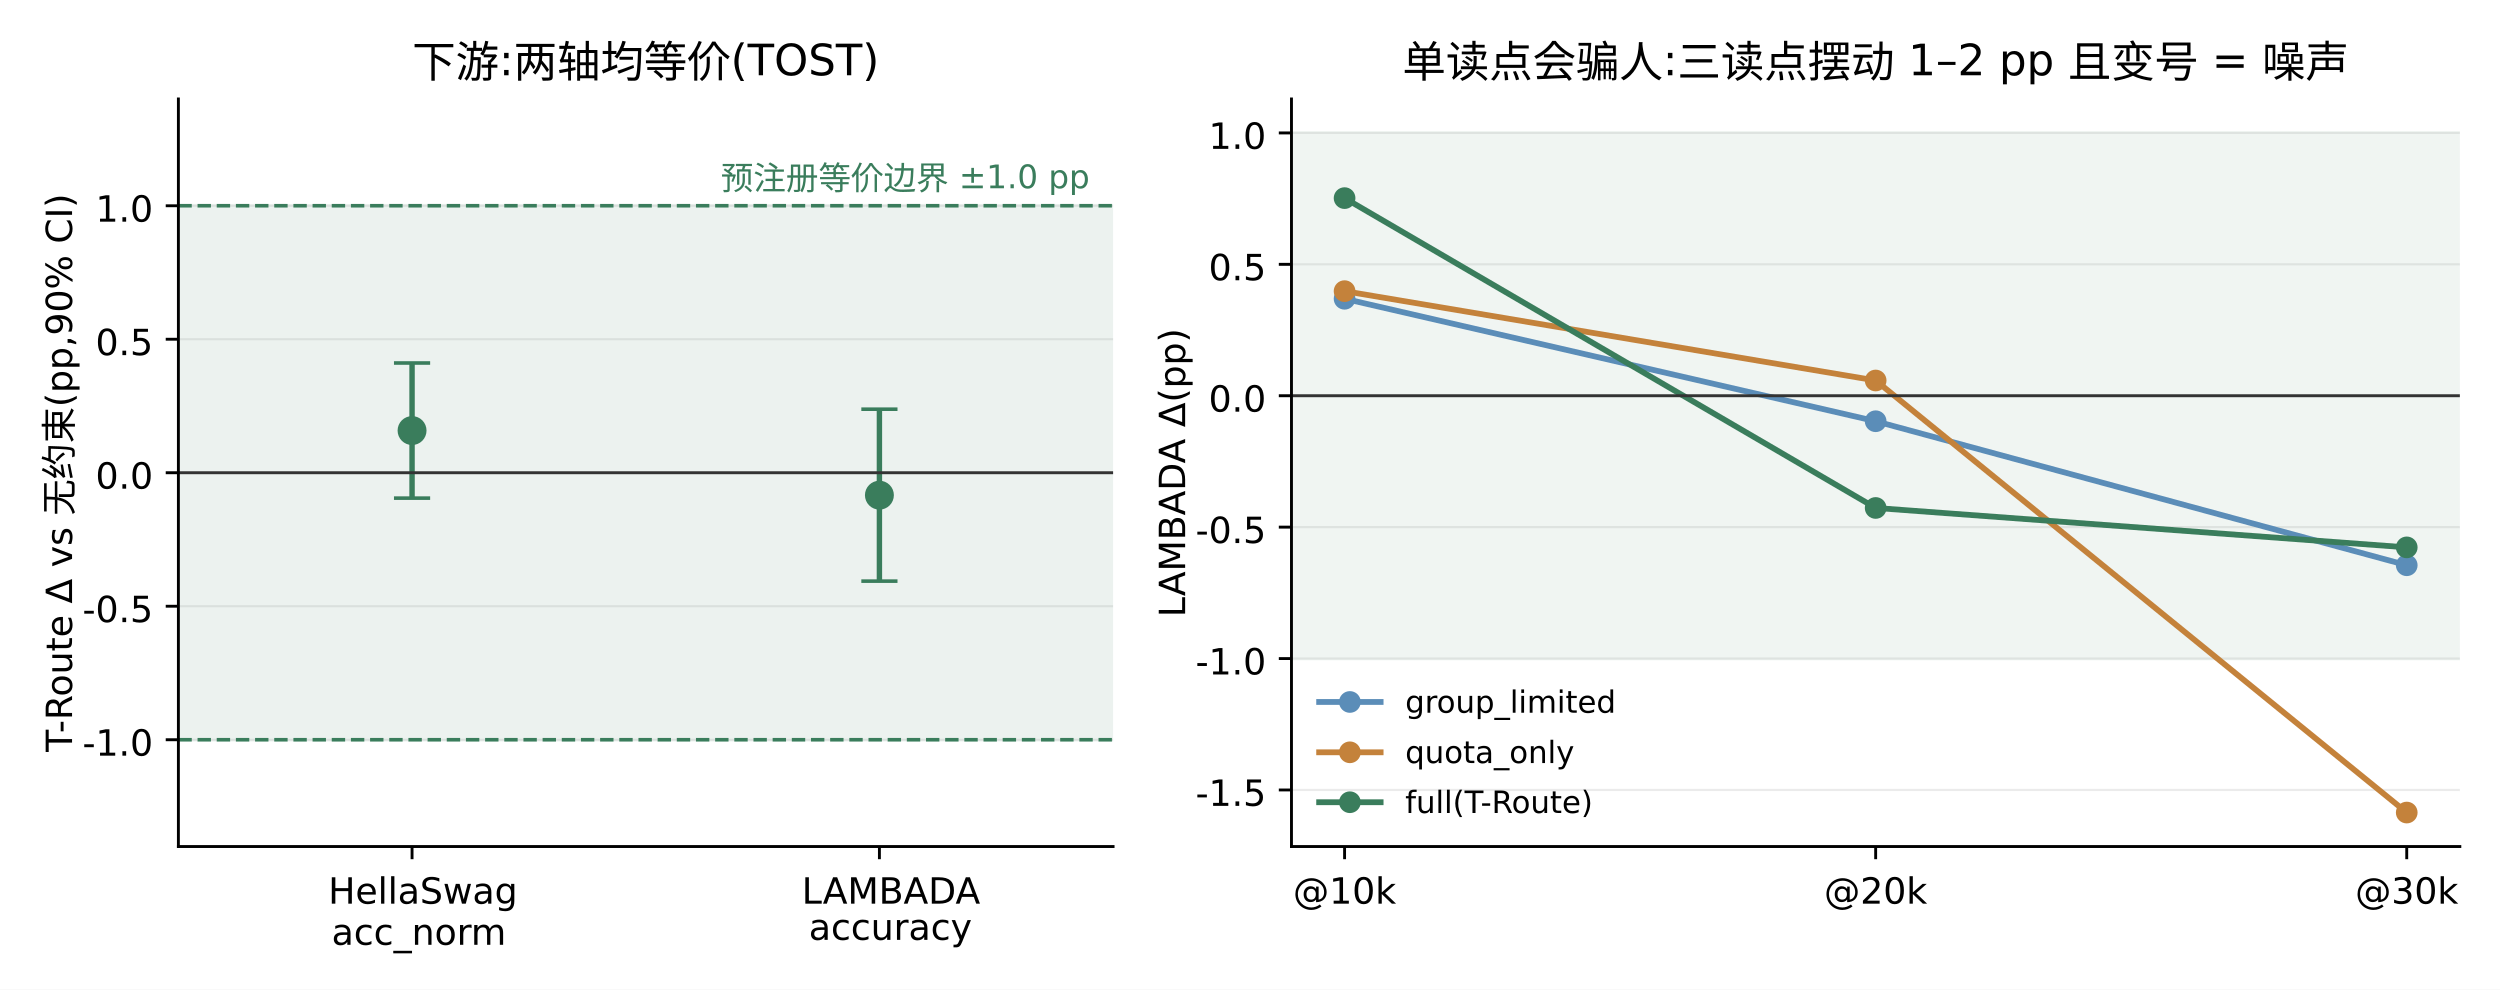
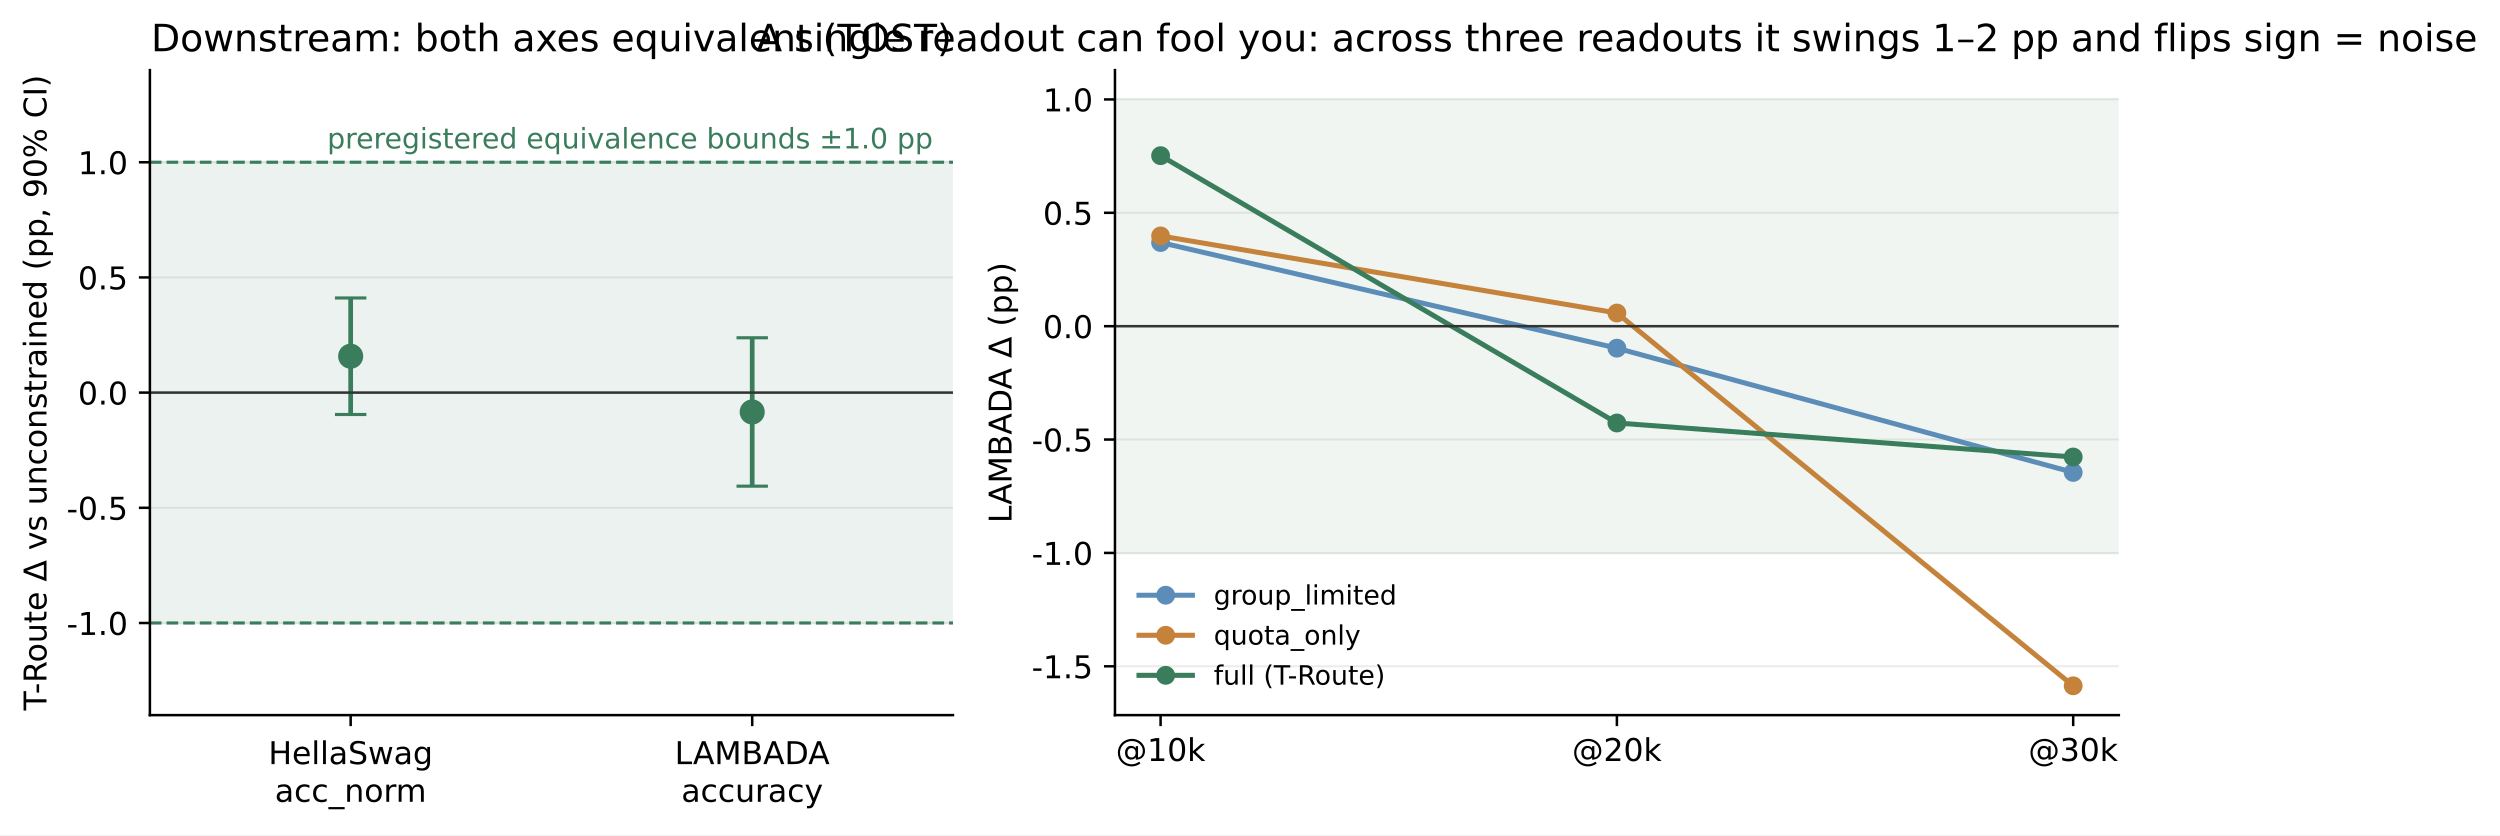
- <svg xmlns="http://www.w3.org/2000/svg" xmlns:xlink="http://www.w3.org/1999/xlink" width="691.2pt" height="273.6pt" viewBox="0 0 691.2 273.6" version="1.1">
+ <svg xmlns="http://www.w3.org/2000/svg" xmlns:xlink="http://www.w3.org/1999/xlink" width="795.782pt" height="265.837pt" viewBox="0 0 795.782 265.837" version="1.1">
  <defs>
    <style type="text/css">*{stroke-linejoin: round; stroke-linecap: butt}</style>
  </defs>
  <g id="figure_1">
    <g id="patch_1">
-       <path d="M 0 273.6  L 691.2 273.6  L 691.2 0  L 0 0  z " style="fill: #ffffff" />
+       <path d="M 0 265.837  L 795.782 265.837  L 795.782 0  L 0 0  z " style="fill: #ffffff" />
    </g>
    <g id="axes_1">
      <g id="patch_2">
-         <path d="M 49.32 234.049  L 307.746 234.049  L 307.746 27.36  L 49.32 27.36  z " style="fill: #ffffff" />
+         <path d="M 47.712 227.632  L 303.344 227.632  L 303.344 22.318  L 47.712 22.318  z " style="fill: #ffffff" />
      </g>
      <g id="matplotlib.axis_1">
        <g id="xtick_1">
          <g id="line2d_1">
            <defs>
-               <path id="m64c20668c7" d="M 0 0  L 0 3.5  " style="stroke: #000000; stroke-width: 0.8" />
+               <path id="m502722335a" d="M 0 0  L 0 3.5  " style="stroke: #000000; stroke-width: 0.8" />
            </defs>
            <g>
-               <use xlink:href="#m64c20668c7" x="113.926" y="234.049" style="stroke: #000000; stroke-width: 0.8" />
+               <use xlink:href="#m502722335a" x="111.62" y="227.632" style="stroke: #000000; stroke-width: 0.8" />
            </g>
          </g>
          <g id="text_1">
-             <text style="font-size: 10px; font-family: 'Noto Sans SC', 'Microsoft YaHei', 'PingFang SC', 'SimHei', 'DejaVu Sans', sans-serif" transform="translate(90.75061 249.8487)">HellaSwag</text>
-             <text style="font-size: 10px; font-family: 'Noto Sans SC', 'Microsoft YaHei', 'PingFang SC', 'SimHei', 'DejaVu Sans', sans-serif" transform="translate(91.69592 261.2191)">acc_norm</text>
+             <text style="font-size: 10px; font-family: 'DejaVu Sans', 'Helvetica', 'Arial', sans-serif" transform="translate(85.43934 243.2313)">HellaSwag</text>
+             <text style="font-size: 10px; font-family: 'DejaVu Sans', 'Helvetica', 'Arial', sans-serif" transform="translate(87.4909 255.2332)">acc_norm</text>
          </g>
        </g>
        <g id="xtick_2">
          <g id="line2d_2">
            <g>
-               <use xlink:href="#m64c20668c7" x="243.139" y="234.049" style="stroke: #000000; stroke-width: 0.8" />
+               <use xlink:href="#m502722335a" x="239.436" y="227.632" style="stroke: #000000; stroke-width: 0.8" />
            </g>
          </g>
          <g id="text_2">
-             <text style="font-size: 10px; font-family: 'Noto Sans SC', 'Microsoft YaHei', 'PingFang SC', 'SimHei', 'DejaVu Sans', sans-serif" transform="translate(221.6735 249.8487)">LAMBADA</text>
-             <text style="font-size: 10px; font-family: 'Noto Sans SC', 'Microsoft YaHei', 'PingFang SC', 'SimHei', 'DejaVu Sans', sans-serif" transform="translate(223.6243 259.8487)">accuracy</text>
+             <text style="font-size: 10px; font-family: 'DejaVu Sans', 'Helvetica', 'Arial', sans-serif" transform="translate(214.7672 243.2305)">LAMBADA</text>
+             <text style="font-size: 10px; font-family: 'DejaVu Sans', 'Helvetica', 'Arial', sans-serif" transform="translate(216.8766 255.2325)">accuracy</text>
          </g>
        </g>
      </g>
      <g id="matplotlib.axis_2">
        <g id="ytick_1">
          <g id="line2d_3">
-             <path d="M 49.32 204.522  L 307.746 204.522  " clip-path="url(#pdd09a33d36)" style="fill: none; stroke: #b0b0b0; stroke-opacity: 0.25; stroke-width: 0.6; stroke-linecap: square" />
+             <path d="M 47.712 198.301  L 303.344 198.301  " clip-path="url(#pd8cf2fc4b7)" style="fill: none; stroke: #b0b0b0; stroke-opacity: 0.25; stroke-width: 0.6; stroke-linecap: square" />
          </g>
          <g id="line2d_4">
            <defs>
-               <path id="m613f665273" d="M 0 0  L -3.5 0  " style="stroke: #000000; stroke-width: 0.8" />
+               <path id="m784709cf9a" d="M 0 0  L -3.5 0  " style="stroke: #000000; stroke-width: 0.8" />
            </defs>
            <g>
-               <use xlink:href="#m613f665273" x="49.32" y="204.522" style="stroke: #000000; stroke-width: 0.8" />
+               <use xlink:href="#m784709cf9a" x="47.712" y="198.301" style="stroke: #000000; stroke-width: 0.8" />
            </g>
          </g>
          <g id="text_3">
-             <text style="font-size: 10px; font-family: 'Noto Sans SC', 'Microsoft YaHei', 'PingFang SC', 'SimHei', 'DejaVu Sans', sans-serif; text-anchor: end" x="42.32" y="208.922" transform="rotate(-0 42.32 208.9218)">-1.0</text>
+             <text style="font-size: 10px; font-family: 'DejaVu Sans', 'Helvetica', 'Arial', sans-serif; text-anchor: end" x="40.712" y="202.1" transform="rotate(-0 40.71172 202.1002)">-1.0</text>
          </g>
        </g>
        <g id="ytick_2">
          <g id="line2d_5">
-             <path d="M 49.32 167.613  L 307.746 167.613  " clip-path="url(#pdd09a33d36)" style="fill: none; stroke: #b0b0b0; stroke-opacity: 0.25; stroke-width: 0.6; stroke-linecap: square" />
+             <path d="M 47.712 161.638  L 303.344 161.638  " clip-path="url(#pd8cf2fc4b7)" style="fill: none; stroke: #b0b0b0; stroke-opacity: 0.25; stroke-width: 0.6; stroke-linecap: square" />
          </g>
          <g id="line2d_6">
            <g>
-               <use xlink:href="#m613f665273" x="49.32" y="167.613" style="stroke: #000000; stroke-width: 0.8" />
+               <use xlink:href="#m784709cf9a" x="47.712" y="161.638" style="stroke: #000000; stroke-width: 0.8" />
            </g>
          </g>
          <g id="text_4">
-             <text style="font-size: 10px; font-family: 'Noto Sans SC', 'Microsoft YaHei', 'PingFang SC', 'SimHei', 'DejaVu Sans', sans-serif; text-anchor: end" x="42.32" y="172.013" transform="rotate(-0 42.32 172.0131)">-0.5</text>
+             <text style="font-size: 10px; font-family: 'DejaVu Sans', 'Helvetica', 'Arial', sans-serif; text-anchor: end" x="40.712" y="165.437" transform="rotate(-0 40.71172 165.437)">-0.5</text>
          </g>
        </g>
        <g id="ytick_3">
          <g id="line2d_7">
-             <path d="M 49.32 130.704  L 307.746 130.704  " clip-path="url(#pdd09a33d36)" style="fill: none; stroke: #b0b0b0; stroke-opacity: 0.25; stroke-width: 0.6; stroke-linecap: square" />
+             <path d="M 47.712 124.975  L 303.344 124.975  " clip-path="url(#pd8cf2fc4b7)" style="fill: none; stroke: #b0b0b0; stroke-opacity: 0.25; stroke-width: 0.6; stroke-linecap: square" />
          </g>
          <g id="line2d_8">
            <g>
-               <use xlink:href="#m613f665273" x="49.32" y="130.704" style="stroke: #000000; stroke-width: 0.8" />
+               <use xlink:href="#m784709cf9a" x="47.712" y="124.975" style="stroke: #000000; stroke-width: 0.8" />
            </g>
          </g>
          <g id="text_5">
-             <text style="font-size: 10px; font-family: 'Noto Sans SC', 'Microsoft YaHei', 'PingFang SC', 'SimHei', 'DejaVu Sans', sans-serif; text-anchor: end" x="42.32" y="135.104" transform="rotate(-0 42.32 135.1044)">0.0</text>
+             <text style="font-size: 10px; font-family: 'DejaVu Sans', 'Helvetica', 'Arial', sans-serif; text-anchor: end" x="40.712" y="128.774" transform="rotate(-0 40.71172 128.7738)">0.0</text>
          </g>
        </g>
        <g id="ytick_4">
          <g id="line2d_9">
-             <path d="M 49.32 93.796  L 307.746 93.796  " clip-path="url(#pdd09a33d36)" style="fill: none; stroke: #b0b0b0; stroke-opacity: 0.25; stroke-width: 0.6; stroke-linecap: square" />
+             <path d="M 47.712 88.312  L 303.344 88.312  " clip-path="url(#pd8cf2fc4b7)" style="fill: none; stroke: #b0b0b0; stroke-opacity: 0.25; stroke-width: 0.6; stroke-linecap: square" />
          </g>
          <g id="line2d_10">
            <g>
-               <use xlink:href="#m613f665273" x="49.32" y="93.796" style="stroke: #000000; stroke-width: 0.8" />
+               <use xlink:href="#m784709cf9a" x="47.712" y="88.312" style="stroke: #000000; stroke-width: 0.8" />
            </g>
          </g>
          <g id="text_6">
-             <text style="font-size: 10px; font-family: 'Noto Sans SC', 'Microsoft YaHei', 'PingFang SC', 'SimHei', 'DejaVu Sans', sans-serif; text-anchor: end" x="42.32" y="98.196" transform="rotate(-0 42.32 98.19567)">0.5</text>
+             <text style="font-size: 10px; font-family: 'DejaVu Sans', 'Helvetica', 'Arial', sans-serif; text-anchor: end" x="40.712" y="92.111" transform="rotate(-0 40.71172 92.11066)">0.5</text>
          </g>
        </g>
        <g id="ytick_5">
          <g id="line2d_11">
-             <path d="M 49.32 56.887  L 307.746 56.887  " clip-path="url(#pdd09a33d36)" style="fill: none; stroke: #b0b0b0; stroke-opacity: 0.25; stroke-width: 0.6; stroke-linecap: square" />
+             <path d="M 47.712 51.649  L 303.344 51.649  " clip-path="url(#pd8cf2fc4b7)" style="fill: none; stroke: #b0b0b0; stroke-opacity: 0.25; stroke-width: 0.6; stroke-linecap: square" />
          </g>
          <g id="line2d_12">
            <g>
-               <use xlink:href="#m613f665273" x="49.32" y="56.887" style="stroke: #000000; stroke-width: 0.8" />
+               <use xlink:href="#m784709cf9a" x="47.712" y="51.649" style="stroke: #000000; stroke-width: 0.8" />
            </g>
          </g>
          <g id="text_7">
-             <text style="font-size: 10px; font-family: 'Noto Sans SC', 'Microsoft YaHei', 'PingFang SC', 'SimHei', 'DejaVu Sans', sans-serif; text-anchor: end" x="42.32" y="61.287" transform="rotate(-0 42.32 61.28696)">1.0</text>
+             <text style="font-size: 10px; font-family: 'DejaVu Sans', 'Helvetica', 'Arial', sans-serif; text-anchor: end" x="40.712" y="55.447" transform="rotate(-0 40.71172 55.44749)">1.0</text>
          </g>
        </g>
        <g id="text_8">
-           <text style="font-size: 10px; font-family: 'Noto Sans SC', 'Microsoft YaHei', 'PingFang SC', 'SimHei', 'DejaVu Sans', sans-serif; text-anchor: middle" x="19.922" y="130.704" transform="rotate(-90 19.92156 130.7044)">T-Route Δ vs 无约束(pp,90% CI)</text>
+           <text style="font-size: 10px; font-family: 'DejaVu Sans', 'Helvetica', 'Arial', sans-serif; text-anchor: middle" x="14.798" y="124.975" transform="rotate(-90 14.79844 124.975)">T-Route Δ vs unconstrained (pp, 90% CI)</text>
        </g>
      </g>
      <g id="patch_3">
-         <path d="M 49.32 204.522  L 307.746 204.522  L 307.746 56.887  L 49.32 56.887  z " clip-path="url(#pdd09a33d36)" style="fill: #3a7d5c; opacity: 0.1; stroke: #3a7d5c; stroke-linejoin: miter" />
+         <path d="M 47.712 198.301  L 303.344 198.301  L 303.344 51.649  L 47.712 51.649  z " clip-path="url(#pd8cf2fc4b7)" style="fill: #3a7d5c; opacity: 0.1; stroke: #3a7d5c; stroke-linejoin: miter" />
      </g>
      <g id="line2d_13">
-         <path d="M 49.32 56.887  L 307.746 56.887  " clip-path="url(#pdd09a33d36)" style="fill: none; stroke-dasharray: 3.7,1.6; stroke-dashoffset: 0; stroke: #3a7d5c" />
+         <path d="M 47.712 51.649  L 303.344 51.649  " clip-path="url(#pd8cf2fc4b7)" style="fill: none; stroke-dasharray: 3.7,1.6; stroke-dashoffset: 0; stroke: #3a7d5c" />
      </g>
      <g id="line2d_14">
-         <path d="M 49.32 204.522  L 307.746 204.522  " clip-path="url(#pdd09a33d36)" style="fill: none; stroke-dasharray: 3.7,1.6; stroke-dashoffset: 0; stroke: #3a7d5c" />
+         <path d="M 47.712 198.301  L 303.344 198.301  " clip-path="url(#pd8cf2fc4b7)" style="fill: none; stroke-dasharray: 3.7,1.6; stroke-dashoffset: 0; stroke: #3a7d5c" />
      </g>
      <g id="LineCollection_1">
-         <path d="M 113.926 137.717  L 113.926 100.365  " clip-path="url(#pdd09a33d36)" style="fill: none; stroke: #3a7d5c; stroke-width: 1.5" />
+         <path d="M 111.62 131.941  L 111.62 94.838  " clip-path="url(#pd8cf2fc4b7)" style="fill: none; stroke: #3a7d5c; stroke-width: 1.5" />
      </g>
      <g id="line2d_15">
        <defs>
-           <path id="m11dcc232a9" d="M 5 0  L -5 -0  " style="stroke: #3a7d5c" />
-         </defs>
-         <g clip-path="url(#pdd09a33d36)">
-           <use xlink:href="#m11dcc232a9" x="113.926" y="137.717" style="fill: #3a7d5c; stroke: #3a7d5c" />
+           <path id="m80a2d7e023" d="M 5 0  L -5 -0  " style="stroke: #3a7d5c" />
+         </defs>
+         <g clip-path="url(#pd8cf2fc4b7)">
+           <use xlink:href="#m80a2d7e023" x="111.62" y="131.941" style="fill: #3a7d5c; stroke: #3a7d5c" />
        </g>
      </g>
      <g id="line2d_16">
-         <g clip-path="url(#pdd09a33d36)">
-           <use xlink:href="#m11dcc232a9" x="113.926" y="100.365" style="fill: #3a7d5c; stroke: #3a7d5c" />
+         <g clip-path="url(#pd8cf2fc4b7)">
+           <use xlink:href="#m80a2d7e023" x="111.62" y="94.838" style="fill: #3a7d5c; stroke: #3a7d5c" />
        </g>
      </g>
      <g id="LineCollection_2">
-         <path d="M 243.139 160.674  L 243.139 113.136  " clip-path="url(#pdd09a33d36)" style="fill: none; stroke: #3a7d5c; stroke-width: 1.5" />
+         <path d="M 239.436 154.745  L 239.436 107.523  " clip-path="url(#pd8cf2fc4b7)" style="fill: none; stroke: #3a7d5c; stroke-width: 1.5" />
      </g>
      <g id="line2d_17">
-         <g clip-path="url(#pdd09a33d36)">
-           <use xlink:href="#m11dcc232a9" x="243.139" y="160.674" style="fill: #3a7d5c; stroke: #3a7d5c" />
+         <g clip-path="url(#pd8cf2fc4b7)">
+           <use xlink:href="#m80a2d7e023" x="239.436" y="154.745" style="fill: #3a7d5c; stroke: #3a7d5c" />
        </g>
      </g>
      <g id="line2d_18">
-         <g clip-path="url(#pdd09a33d36)">
-           <use xlink:href="#m11dcc232a9" x="243.139" y="113.136" style="fill: #3a7d5c; stroke: #3a7d5c" />
+         <g clip-path="url(#pd8cf2fc4b7)">
+           <use xlink:href="#m80a2d7e023" x="239.436" y="107.523" style="fill: #3a7d5c; stroke: #3a7d5c" />
        </g>
      </g>
      <g id="line2d_19">
-         <path d="M 49.32 130.704  L 307.746 130.704  " clip-path="url(#pdd09a33d36)" style="fill: none; stroke: #333333; stroke-width: 0.8; stroke-linecap: square" />
+         <path d="M 47.712 124.975  L 303.344 124.975  " clip-path="url(#pd8cf2fc4b7)" style="fill: none; stroke: #333333; stroke-width: 0.8; stroke-linecap: square" />
      </g>
      <g id="line2d_20">
        <defs>
-           <path id="md70d5e2017" d="M 0 3.5  C 0.928 3.5 1.819 3.131 2.475 2.475  C 3.131 1.819 3.5 0.928 3.5 0  C 3.5 -0.928 3.131 -1.819 2.475 -2.475  C 1.819 -3.131 0.928 -3.5 0 -3.5  C -0.928 -3.5 -1.819 -3.131 -2.475 -2.475  C -3.131 -1.819 -3.5 -0.928 -3.5 0  C -3.5 0.928 -3.131 1.819 -2.475 2.475  C -1.819 3.131 -0.928 3.5 0 3.5  z " style="stroke: #3a7d5c" />
-         </defs>
-         <g clip-path="url(#pdd09a33d36)">
-           <use xlink:href="#md70d5e2017" x="113.926" y="119.041" style="fill: #3a7d5c; stroke: #3a7d5c" />
+           <path id="med32f8199d" d="M 0 3.5  C 0.928 3.5 1.819 3.131 2.475 2.475  C 3.131 1.819 3.5 0.928 3.5 0  C 3.5 -0.928 3.131 -1.819 2.475 -2.475  C 1.819 -3.131 0.928 -3.5 0 -3.5  C -0.928 -3.5 -1.819 -3.131 -2.475 -2.475  C -3.131 -1.819 -3.5 -0.928 -3.5 0  C -3.5 0.928 -3.131 1.819 -2.475 2.475  C -1.819 3.131 -0.928 3.5 0 3.5  z " style="stroke: #3a7d5c" />
+         </defs>
+         <g clip-path="url(#pd8cf2fc4b7)">
+           <use xlink:href="#med32f8199d" x="111.62" y="113.389" style="fill: #3a7d5c; stroke: #3a7d5c" />
        </g>
      </g>
      <g id="line2d_21">
-         <g clip-path="url(#pdd09a33d36)">
-           <use xlink:href="#md70d5e2017" x="243.139" y="136.905" style="fill: #3a7d5c; stroke: #3a7d5c" />
+         <g clip-path="url(#pd8cf2fc4b7)">
+           <use xlink:href="#med32f8199d" x="239.436" y="131.134" style="fill: #3a7d5c; stroke: #3a7d5c" />
        </g>
      </g>
      <g id="patch_4">
-         <path d="M 49.32 234.049  L 49.32 27.36  " style="fill: none; stroke: #000000; stroke-width: 0.8; stroke-linejoin: miter; stroke-linecap: square" />
+         <path d="M 47.712 227.632  L 47.712 22.318  " style="fill: none; stroke: #000000; stroke-width: 0.8; stroke-linejoin: miter; stroke-linecap: square" />
      </g>
      <g id="patch_5">
-         <path d="M 49.32 234.049  L 307.746 234.049  " style="fill: none; stroke: #000000; stroke-width: 0.8; stroke-linejoin: miter; stroke-linecap: square" />
+         <path d="M 47.712 227.632  L 303.344 227.632  " style="fill: none; stroke: #000000; stroke-width: 0.8; stroke-linejoin: miter; stroke-linecap: square" />
      </g>
      <g id="text_9">
-         <text style="font-size: 9px; font-family: 'Noto Sans SC', 'Microsoft YaHei', 'PingFang SC', 'SimHei', 'DejaVu Sans', sans-serif; text-anchor: end; fill: #3a7d5c" x="301.285" y="52.458" transform="rotate(-0 301.2849 52.45792)">预注册等价边界 ±1.0 pp</text>
+         <text style="font-size: 9px; font-family: 'DejaVu Sans', 'Helvetica', 'Arial', sans-serif; text-anchor: end; fill: #3a7d5c" x="296.953" y="47.249" transform="rotate(-0 296.9533 47.24908)">preregistered equivalence bounds ±1.0 pp</text>
      </g>
      <g id="text_10">
-         <text style="font-size: 12px; font-family: 'Noto Sans SC', 'Microsoft YaHei', 'PingFang SC', 'SimHei', 'DejaVu Sans', sans-serif; text-anchor: middle" x="178.533" y="21.36" transform="rotate(-0 178.5328 21.36)">下游:两轴均等价(TOST)</text>
+         <text style="font-size: 12px; font-family: 'DejaVu Sans', 'Helvetica', 'Arial', sans-serif; text-anchor: middle" x="175.528" y="16.318" transform="rotate(-0 175.5279 16.31812)">Downstream: both axes equivalent (TOST)</text>
      </g>
    </g>
    <g id="axes_2">
      <g id="patch_6">
-         <path d="M 357.066 234.049  L 680.098 234.049  L 680.098 27.36  L 357.066 27.36  z " style="fill: #ffffff" />
+         <path d="M 354.906 227.632  L 674.447 227.632  L 674.447 22.318  L 354.906 22.318  z " style="fill: #ffffff" />
      </g>
      <g id="matplotlib.axis_3">
        <g id="xtick_3">
          <g id="line2d_22">
            <g>
-               <use xlink:href="#m64c20668c7" x="371.749" y="234.049" style="stroke: #000000; stroke-width: 0.8" />
+               <use xlink:href="#m502722335a" x="369.431" y="227.632" style="stroke: #000000; stroke-width: 0.8" />
            </g>
          </g>
          <g id="text_11">
-             <text style="font-size: 10px; font-family: 'Noto Sans SC', 'Microsoft YaHei', 'PingFang SC', 'SimHei', 'DejaVu Sans', sans-serif; text-anchor: middle" x="371.749" y="249.849" transform="rotate(-0 371.7488 249.8487)">@10k</text>
+             <text style="font-size: 10px; font-family: 'DejaVu Sans', 'Helvetica', 'Arial', sans-serif; text-anchor: middle" x="369.431" y="242.23" transform="rotate(-0 369.431 242.2303)">@10k</text>
          </g>
        </g>
        <g id="xtick_4">
          <g id="line2d_23">
            <g>
-               <use xlink:href="#m64c20668c7" x="518.582" y="234.049" style="stroke: #000000; stroke-width: 0.8" />
+               <use xlink:href="#m502722335a" x="514.677" y="227.632" style="stroke: #000000; stroke-width: 0.8" />
            </g>
          </g>
          <g id="text_12">
-             <text style="font-size: 10px; font-family: 'Noto Sans SC', 'Microsoft YaHei', 'PingFang SC', 'SimHei', 'DejaVu Sans', sans-serif; text-anchor: middle" x="518.582" y="249.849" transform="rotate(-0 518.5815 249.8487)">@20k</text>
+             <text style="font-size: 10px; font-family: 'DejaVu Sans', 'Helvetica', 'Arial', sans-serif; text-anchor: middle" x="514.677" y="242.23" transform="rotate(-0 514.6767 242.2303)">@20k</text>
          </g>
        </g>
        <g id="xtick_5">
          <g id="line2d_24">
            <g>
-               <use xlink:href="#m64c20668c7" x="665.414" y="234.049" style="stroke: #000000; stroke-width: 0.8" />
+               <use xlink:href="#m502722335a" x="659.922" y="227.632" style="stroke: #000000; stroke-width: 0.8" />
            </g>
          </g>
          <g id="text_13">
-             <text style="font-size: 10px; font-family: 'Noto Sans SC', 'Microsoft YaHei', 'PingFang SC', 'SimHei', 'DejaVu Sans', sans-serif; text-anchor: middle" x="665.414" y="249.849" transform="rotate(-0 665.4143 249.8487)">@30k</text>
+             <text style="font-size: 10px; font-family: 'DejaVu Sans', 'Helvetica', 'Arial', sans-serif; text-anchor: middle" x="659.922" y="242.23" transform="rotate(-0 659.9223 242.2303)">@30k</text>
          </g>
        </g>
      </g>
      <g id="matplotlib.axis_4">
        <g id="ytick_6">
          <g id="line2d_25">
-             <path d="M 357.066 218.405  L 680.098 218.405  " clip-path="url(#pb3d20c02db)" style="fill: none; stroke: #b0b0b0; stroke-opacity: 0.25; stroke-width: 0.6; stroke-linecap: square" />
+             <path d="M 354.906 212.092  L 674.447 212.092  " clip-path="url(#paa3f6e1dbe)" style="fill: none; stroke: #b0b0b0; stroke-opacity: 0.25; stroke-width: 0.6; stroke-linecap: square" />
          </g>
          <g id="line2d_26">
            <g>
-               <use xlink:href="#m613f665273" x="357.066" y="218.405" style="stroke: #000000; stroke-width: 0.8" />
+               <use xlink:href="#m784709cf9a" x="354.906" y="212.092" style="stroke: #000000; stroke-width: 0.8" />
            </g>
          </g>
          <g id="text_14">
-             <text style="font-size: 10px; font-family: 'Noto Sans SC', 'Microsoft YaHei', 'PingFang SC', 'SimHei', 'DejaVu Sans', sans-serif; text-anchor: end" x="350.066" y="222.805" transform="rotate(-0 350.0656 222.805)">-1.5</text>
+             <text style="font-size: 10px; font-family: 'DejaVu Sans', 'Helvetica', 'Arial', sans-serif; text-anchor: end" x="347.906" y="215.891" transform="rotate(-0 347.9064 215.8911)">-1.5</text>
          </g>
        </g>
        <g id="ytick_7">
          <g id="line2d_27">
-             <path d="M 357.066 182.075  L 680.098 182.075  " clip-path="url(#pb3d20c02db)" style="fill: none; stroke: #b0b0b0; stroke-opacity: 0.25; stroke-width: 0.6; stroke-linecap: square" />
+             <path d="M 354.906 176.004  L 674.447 176.004  " clip-path="url(#paa3f6e1dbe)" style="fill: none; stroke: #b0b0b0; stroke-opacity: 0.25; stroke-width: 0.6; stroke-linecap: square" />
          </g>
          <g id="line2d_28">
            <g>
-               <use xlink:href="#m613f665273" x="357.066" y="182.075" style="stroke: #000000; stroke-width: 0.8" />
+               <use xlink:href="#m784709cf9a" x="354.906" y="176.004" style="stroke: #000000; stroke-width: 0.8" />
            </g>
          </g>
          <g id="text_15">
-             <text style="font-size: 10px; font-family: 'Noto Sans SC', 'Microsoft YaHei', 'PingFang SC', 'SimHei', 'DejaVu Sans', sans-serif; text-anchor: end" x="350.066" y="186.475" transform="rotate(-0 350.0656 186.475)">-1.0</text>
+             <text style="font-size: 10px; font-family: 'DejaVu Sans', 'Helvetica', 'Arial', sans-serif; text-anchor: end" x="347.906" y="179.803" transform="rotate(-0 347.9064 179.8027)">-1.0</text>
          </g>
        </g>
        <g id="ytick_8">
          <g id="line2d_29">
-             <path d="M 357.066 145.745  L 680.098 145.745  " clip-path="url(#pb3d20c02db)" style="fill: none; stroke: #b0b0b0; stroke-opacity: 0.25; stroke-width: 0.6; stroke-linecap: square" />
+             <path d="M 354.906 139.916  L 674.447 139.916  " clip-path="url(#paa3f6e1dbe)" style="fill: none; stroke: #b0b0b0; stroke-opacity: 0.25; stroke-width: 0.6; stroke-linecap: square" />
          </g>
          <g id="line2d_30">
            <g>
-               <use xlink:href="#m613f665273" x="357.066" y="145.745" style="stroke: #000000; stroke-width: 0.8" />
+               <use xlink:href="#m784709cf9a" x="354.906" y="139.916" style="stroke: #000000; stroke-width: 0.8" />
            </g>
          </g>
          <g id="text_16">
-             <text style="font-size: 10px; font-family: 'Noto Sans SC', 'Microsoft YaHei', 'PingFang SC', 'SimHei', 'DejaVu Sans', sans-serif; text-anchor: end" x="350.066" y="150.145" transform="rotate(-0 350.0656 150.145)">-0.5</text>
+             <text style="font-size: 10px; font-family: 'DejaVu Sans', 'Helvetica', 'Arial', sans-serif; text-anchor: end" x="347.906" y="143.714" transform="rotate(-0 347.9064 143.7144)">-0.5</text>
          </g>
        </g>
        <g id="ytick_9">
          <g id="line2d_31">
-             <path d="M 357.066 109.415  L 680.098 109.415  " clip-path="url(#pb3d20c02db)" style="fill: none; stroke: #b0b0b0; stroke-opacity: 0.25; stroke-width: 0.6; stroke-linecap: square" />
+             <path d="M 354.906 103.827  L 674.447 103.827  " clip-path="url(#paa3f6e1dbe)" style="fill: none; stroke: #b0b0b0; stroke-opacity: 0.25; stroke-width: 0.6; stroke-linecap: square" />
          </g>
          <g id="line2d_32">
            <g>
-               <use xlink:href="#m613f665273" x="357.066" y="109.415" style="stroke: #000000; stroke-width: 0.8" />
+               <use xlink:href="#m784709cf9a" x="354.906" y="103.827" style="stroke: #000000; stroke-width: 0.8" />
            </g>
          </g>
          <g id="text_17">
-             <text style="font-size: 10px; font-family: 'Noto Sans SC', 'Microsoft YaHei', 'PingFang SC', 'SimHei', 'DejaVu Sans', sans-serif; text-anchor: end" x="350.066" y="113.815" transform="rotate(-0 350.0656 113.815)">0.0</text>
+             <text style="font-size: 10px; font-family: 'DejaVu Sans', 'Helvetica', 'Arial', sans-serif; text-anchor: end" x="347.906" y="107.626" transform="rotate(-0 347.9064 107.6261)">0.0</text>
          </g>
        </g>
        <g id="ytick_10">
          <g id="line2d_33">
-             <path d="M 357.066 73.085  L 680.098 73.085  " clip-path="url(#pb3d20c02db)" style="fill: none; stroke: #b0b0b0; stroke-opacity: 0.25; stroke-width: 0.6; stroke-linecap: square" />
+             <path d="M 354.906 67.739  L 674.447 67.739  " clip-path="url(#paa3f6e1dbe)" style="fill: none; stroke: #b0b0b0; stroke-opacity: 0.25; stroke-width: 0.6; stroke-linecap: square" />
          </g>
          <g id="line2d_34">
            <g>
-               <use xlink:href="#m613f665273" x="357.066" y="73.085" style="stroke: #000000; stroke-width: 0.8" />
+               <use xlink:href="#m784709cf9a" x="354.906" y="67.739" style="stroke: #000000; stroke-width: 0.8" />
            </g>
          </g>
          <g id="text_18">
-             <text style="font-size: 10px; font-family: 'Noto Sans SC', 'Microsoft YaHei', 'PingFang SC', 'SimHei', 'DejaVu Sans', sans-serif; text-anchor: end" x="350.066" y="77.485" transform="rotate(-0 350.0656 77.48496)">0.5</text>
+             <text style="font-size: 10px; font-family: 'DejaVu Sans', 'Helvetica', 'Arial', sans-serif; text-anchor: end" x="347.906" y="71.538" transform="rotate(-0 347.9064 71.53773)">0.5</text>
          </g>
        </g>
        <g id="ytick_11">
          <g id="line2d_35">
-             <path d="M 357.066 36.755  L 680.098 36.755  " clip-path="url(#pb3d20c02db)" style="fill: none; stroke: #b0b0b0; stroke-opacity: 0.25; stroke-width: 0.6; stroke-linecap: square" />
+             <path d="M 354.906 31.651  L 674.447 31.651  " clip-path="url(#paa3f6e1dbe)" style="fill: none; stroke: #b0b0b0; stroke-opacity: 0.25; stroke-width: 0.6; stroke-linecap: square" />
          </g>
          <g id="line2d_36">
            <g>
-               <use xlink:href="#m613f665273" x="357.066" y="36.755" style="stroke: #000000; stroke-width: 0.8" />
+               <use xlink:href="#m784709cf9a" x="354.906" y="31.651" style="stroke: #000000; stroke-width: 0.8" />
            </g>
          </g>
          <g id="text_19">
-             <text style="font-size: 10px; font-family: 'Noto Sans SC', 'Microsoft YaHei', 'PingFang SC', 'SimHei', 'DejaVu Sans', sans-serif; text-anchor: end" x="350.066" y="41.155" transform="rotate(-0 350.0656 41.15494)">1.0</text>
+             <text style="font-size: 10px; font-family: 'DejaVu Sans', 'Helvetica', 'Arial', sans-serif; text-anchor: end" x="347.906" y="35.449" transform="rotate(-0 347.9064 35.4494)">1.0</text>
          </g>
        </g>
        <g id="text_20">
-           <text style="font-size: 10px; font-family: 'Noto Sans SC', 'Microsoft YaHei', 'PingFang SC', 'SimHei', 'DejaVu Sans', sans-serif; text-anchor: middle" x="327.667" y="130.704" transform="rotate(-90 327.6671 130.7044)">LAMBADA Δ(pp)</text>
+           <text style="font-size: 10px; font-family: 'DejaVu Sans', 'Helvetica', 'Arial', sans-serif; text-anchor: middle" x="321.993" y="124.975" transform="rotate(-90 321.9932 124.975)">LAMBADA Δ (pp)</text>
        </g>
      </g>
      <g id="patch_7">
-         <path d="M 357.066 182.075  L 680.098 182.075  L 680.098 36.755  L 357.066 36.755  z " clip-path="url(#pb3d20c02db)" style="fill: #3a7d5c; opacity: 0.08; stroke: #3a7d5c; stroke-linejoin: miter" />
+         <path d="M 354.906 176.004  L 674.447 176.004  L 674.447 31.651  L 354.906 31.651  z " clip-path="url(#paa3f6e1dbe)" style="fill: #3a7d5c; opacity: 0.08; stroke: #3a7d5c; stroke-linejoin: miter" />
      </g>
      <g id="line2d_37">
-         <path d="M 371.749 82.603  L 518.582 116.463  L 665.414 156.281  " clip-path="url(#pb3d20c02db)" style="fill: none; stroke: #5b8db8; stroke-width: 1.6; stroke-linecap: square" />
-         <defs>
-           <path id="m1865edce4d" d="M 0 2.5  C 0.663 2.5 1.299 2.237 1.768 1.768  C 2.237 1.299 2.5 0.663 2.5 0  C 2.5 -0.663 2.237 -1.299 1.768 -1.768  C 1.299 -2.237 0.663 -2.5 0 -2.5  C -0.663 -2.5 -1.299 -2.237 -1.768 -1.768  C -2.237 -1.299 -2.5 -0.663 -2.5 0  C -2.5 0.663 -2.237 1.299 -1.768 1.768  C -1.299 2.237 -0.663 2.5 0 2.5  z " style="stroke: #5b8db8" />
-         </defs>
-         <g clip-path="url(#pb3d20c02db)">
-           <use xlink:href="#m1865edce4d" x="371.749" y="82.603" style="fill: #5b8db8; stroke: #5b8db8" />
-           <use xlink:href="#m1865edce4d" x="518.582" y="116.463" style="fill: #5b8db8; stroke: #5b8db8" />
-           <use xlink:href="#m1865edce4d" x="665.414" y="156.281" style="fill: #5b8db8; stroke: #5b8db8" />
+         <path d="M 369.431 77.194  L 514.677 110.828  L 659.922 150.381  " clip-path="url(#paa3f6e1dbe)" style="fill: none; stroke: #5b8db8; stroke-width: 1.6; stroke-linecap: square" />
+         <defs>
+           <path id="md9b8e1acea" d="M 0 2.5  C 0.663 2.5 1.299 2.237 1.768 1.768  C 2.237 1.299 2.5 0.663 2.5 0  C 2.5 -0.663 2.237 -1.299 1.768 -1.768  C 1.299 -2.237 0.663 -2.5 0 -2.5  C -0.663 -2.5 -1.299 -2.237 -1.768 -1.768  C -2.237 -1.299 -2.5 -0.663 -2.5 0  C -2.5 0.663 -2.237 1.299 -1.768 1.768  C -1.299 2.237 -0.663 2.5 0 2.5  z " style="stroke: #5b8db8" />
+         </defs>
+         <g clip-path="url(#paa3f6e1dbe)">
+           <use xlink:href="#md9b8e1acea" x="369.431" y="77.194" style="fill: #5b8db8; stroke: #5b8db8" />
+           <use xlink:href="#md9b8e1acea" x="514.677" y="110.828" style="fill: #5b8db8; stroke: #5b8db8" />
+           <use xlink:href="#md9b8e1acea" x="659.922" y="150.381" style="fill: #5b8db8; stroke: #5b8db8" />
        </g>
      </g>
      <g id="line2d_38">
-         <path d="M 371.749 80.496  L 518.582 105.201  L 665.414 224.654  " clip-path="url(#pb3d20c02db)" style="fill: none; stroke: #c4823b; stroke-width: 1.6; stroke-linecap: square" />
-         <defs>
-           <path id="m4cb635f8ee" d="M 0 2.5  C 0.663 2.5 1.299 2.237 1.768 1.768  C 2.237 1.299 2.5 0.663 2.5 0  C 2.5 -0.663 2.237 -1.299 1.768 -1.768  C 1.299 -2.237 0.663 -2.5 0 -2.5  C -0.663 -2.5 -1.299 -2.237 -1.768 -1.768  C -2.237 -1.299 -2.5 -0.663 -2.5 0  C -2.5 0.663 -2.237 1.299 -1.768 1.768  C -1.299 2.237 -0.663 2.5 0 2.5  z " style="stroke: #c4823b" />
-         </defs>
-         <g clip-path="url(#pb3d20c02db)">
-           <use xlink:href="#m4cb635f8ee" x="371.749" y="80.496" style="fill: #c4823b; stroke: #c4823b" />
-           <use xlink:href="#m4cb635f8ee" x="518.582" y="105.201" style="fill: #c4823b; stroke: #c4823b" />
-           <use xlink:href="#m4cb635f8ee" x="665.414" y="224.654" style="fill: #c4823b; stroke: #c4823b" />
+         <path d="M 369.431 75.101  L 514.677 99.641  L 659.922 218.299  " clip-path="url(#paa3f6e1dbe)" style="fill: none; stroke: #c4823b; stroke-width: 1.6; stroke-linecap: square" />
+         <defs>
+           <path id="mf2a06553d9" d="M 0 2.5  C 0.663 2.5 1.299 2.237 1.768 1.768  C 2.237 1.299 2.5 0.663 2.5 0  C 2.5 -0.663 2.237 -1.299 1.768 -1.768  C 1.299 -2.237 0.663 -2.5 0 -2.5  C -0.663 -2.5 -1.299 -2.237 -1.768 -1.768  C -2.237 -1.299 -2.5 -0.663 -2.5 0  C -2.5 0.663 -2.237 1.299 -1.768 1.768  C -1.299 2.237 -0.663 2.5 0 2.5  z " style="stroke: #c4823b" />
+         </defs>
+         <g clip-path="url(#paa3f6e1dbe)">
+           <use xlink:href="#mf2a06553d9" x="369.431" y="75.101" style="fill: #c4823b; stroke: #c4823b" />
+           <use xlink:href="#mf2a06553d9" x="514.677" y="99.641" style="fill: #c4823b; stroke: #c4823b" />
+           <use xlink:href="#mf2a06553d9" x="659.922" y="218.299" style="fill: #c4823b; stroke: #c4823b" />
        </g>
      </g>
      <g id="line2d_39">
-         <path d="M 371.749 54.775  L 518.582 140.441  L 665.414 151.34  " clip-path="url(#pb3d20c02db)" style="fill: none; stroke: #3a7d5c; stroke-width: 1.6; stroke-linecap: square" />
-         <defs>
-           <path id="mdef73e1689" d="M 0 2.5  C 0.663 2.5 1.299 2.237 1.768 1.768  C 2.237 1.299 2.5 0.663 2.5 0  C 2.5 -0.663 2.237 -1.299 1.768 -1.768  C 1.299 -2.237 0.663 -2.5 0 -2.5  C -0.663 -2.5 -1.299 -2.237 -1.768 -1.768  C -2.237 -1.299 -2.5 -0.663 -2.5 0  C -2.5 0.663 -2.237 1.299 -1.768 1.768  C -1.299 2.237 -0.663 2.5 0 2.5  z " style="stroke: #3a7d5c" />
-         </defs>
-         <g clip-path="url(#pb3d20c02db)">
-           <use xlink:href="#mdef73e1689" x="371.749" y="54.775" style="fill: #3a7d5c; stroke: #3a7d5c" />
-           <use xlink:href="#mdef73e1689" x="518.582" y="140.441" style="fill: #3a7d5c; stroke: #3a7d5c" />
-           <use xlink:href="#mdef73e1689" x="665.414" y="151.34" style="fill: #3a7d5c; stroke: #3a7d5c" />
+         <path d="M 369.431 49.55  L 514.677 134.647  L 659.922 145.473  " clip-path="url(#paa3f6e1dbe)" style="fill: none; stroke: #3a7d5c; stroke-width: 1.6; stroke-linecap: square" />
+         <defs>
+           <path id="m189b88897d" d="M 0 2.5  C 0.663 2.5 1.299 2.237 1.768 1.768  C 2.237 1.299 2.5 0.663 2.5 0  C 2.5 -0.663 2.237 -1.299 1.768 -1.768  C 1.299 -2.237 0.663 -2.5 0 -2.5  C -0.663 -2.5 -1.299 -2.237 -1.768 -1.768  C -2.237 -1.299 -2.5 -0.663 -2.5 0  C -2.5 0.663 -2.237 1.299 -1.768 1.768  C -1.299 2.237 -0.663 2.5 0 2.5  z " style="stroke: #3a7d5c" />
+         </defs>
+         <g clip-path="url(#paa3f6e1dbe)">
+           <use xlink:href="#m189b88897d" x="369.431" y="49.55" style="fill: #3a7d5c; stroke: #3a7d5c" />
+           <use xlink:href="#m189b88897d" x="514.677" y="134.647" style="fill: #3a7d5c; stroke: #3a7d5c" />
+           <use xlink:href="#m189b88897d" x="659.922" y="145.473" style="fill: #3a7d5c; stroke: #3a7d5c" />
        </g>
      </g>
      <g id="line2d_40">
-         <path d="M 357.066 109.415  L 680.098 109.415  " clip-path="url(#pb3d20c02db)" style="fill: none; stroke: #333333; stroke-width: 0.8; stroke-linecap: square" />
+         <path d="M 354.906 103.827  L 674.447 103.827  " clip-path="url(#paa3f6e1dbe)" style="fill: none; stroke: #333333; stroke-width: 0.8; stroke-linecap: square" />
      </g>
      <g id="patch_8">
-         <path d="M 357.066 234.049  L 357.066 27.36  " style="fill: none; stroke: #000000; stroke-width: 0.8; stroke-linejoin: miter; stroke-linecap: square" />
+         <path d="M 354.906 227.632  L 354.906 22.318  " style="fill: none; stroke: #000000; stroke-width: 0.8; stroke-linejoin: miter; stroke-linecap: square" />
      </g>
      <g id="patch_9">
-         <path d="M 357.066 234.049  L 680.098 234.049  " style="fill: none; stroke: #000000; stroke-width: 0.8; stroke-linejoin: miter; stroke-linecap: square" />
+         <path d="M 354.906 227.632  L 674.447 227.632  " style="fill: none; stroke: #000000; stroke-width: 0.8; stroke-linejoin: miter; stroke-linecap: square" />
      </g>
      <g id="text_21">
-         <text style="font-size: 12px; font-family: 'Noto Sans SC', 'Microsoft YaHei', 'PingFang SC', 'SimHei', 'DejaVu Sans', sans-serif; text-anchor: middle" x="518.582" y="21.36" transform="rotate(-0 518.5815 21.36)">单读点会骗人:三读点摆动 1–2 pp 且变号 = 噪声</text>
+         <text style="font-size: 12px; font-family: 'DejaVu Sans', 'Helvetica', 'Arial', sans-serif; text-anchor: middle" x="514.677" y="16.318" transform="rotate(-0 514.6767 16.31812)">A single readout can fool you: across three readouts it swings 1–2 pp and flips sign = noise</text>
      </g>
      <g id="legend_1">
        <g id="line2d_41">
-           <path d="M 364.716 194.081  L 373.216 194.081  L 381.716 194.081  " style="fill: none; stroke: #5b8db8; stroke-width: 1.6; stroke-linecap: square" />
+           <path d="M 362.556 189.464  L 371.056 189.464  L 379.556 189.464  " style="fill: none; stroke: #5b8db8; stroke-width: 1.6; stroke-linecap: square" />
          <g>
-             <use xlink:href="#m1865edce4d" x="373.216" y="194.081" style="fill: #5b8db8; stroke: #5b8db8" />
+             <use xlink:href="#md9b8e1acea" x="371.056" y="189.464" style="fill: #5b8db8; stroke: #5b8db8" />
          </g>
        </g>
        <g id="text_22">
-           <text style="font-size: 8.5px; font-family: 'Noto Sans SC', 'Microsoft YaHei', 'PingFang SC', 'SimHei', 'DejaVu Sans', sans-serif; text-anchor: start" x="388.516" y="197.056" transform="rotate(-0 388.5156 197.0565)">group_limited</text>
+           <text style="font-size: 8.5px; font-family: 'DejaVu Sans', 'Helvetica', 'Arial', sans-serif; text-anchor: start" x="386.356" y="192.439" transform="rotate(-0 386.3564 192.4386)">group_limited</text>
        </g>
        <g id="line2d_42">
-           <path d="M 364.716 207.996  L 373.216 207.996  L 381.716 207.996  " style="fill: none; stroke: #c4823b; stroke-width: 1.6; stroke-linecap: square" />
+           <path d="M 362.556 202.214  L 371.056 202.214  L 379.556 202.214  " style="fill: none; stroke: #c4823b; stroke-width: 1.6; stroke-linecap: square" />
          <g>
-             <use xlink:href="#m4cb635f8ee" x="373.216" y="207.996" style="fill: #c4823b; stroke: #c4823b" />
+             <use xlink:href="#mf2a06553d9" x="371.056" y="202.214" style="fill: #c4823b; stroke: #c4823b" />
          </g>
        </g>
        <g id="text_23">
-           <text style="font-size: 8.5px; font-family: 'Noto Sans SC', 'Microsoft YaHei', 'PingFang SC', 'SimHei', 'DejaVu Sans', sans-serif; text-anchor: start" x="388.516" y="210.971" transform="rotate(-0 388.5156 210.9712)">quota_only</text>
+           <text style="font-size: 8.5px; font-family: 'DejaVu Sans', 'Helvetica', 'Arial', sans-serif; text-anchor: start" x="386.356" y="205.189" transform="rotate(-0 386.3564 205.1892)">quota_only</text>
        </g>
        <g id="line2d_43">
-           <path d="M 364.716 221.801  L 373.216 221.801  L 381.716 221.801  " style="fill: none; stroke: #3a7d5c; stroke-width: 1.6; stroke-linecap: square" />
+           <path d="M 362.556 214.965  L 371.056 214.965  L 379.556 214.965  " style="fill: none; stroke: #3a7d5c; stroke-width: 1.6; stroke-linecap: square" />
          <g>
-             <use xlink:href="#mdef73e1689" x="373.216" y="221.801" style="fill: #3a7d5c; stroke: #3a7d5c" />
+             <use xlink:href="#m189b88897d" x="371.056" y="214.965" style="fill: #3a7d5c; stroke: #3a7d5c" />
          </g>
        </g>
        <g id="text_24">
-           <text style="font-size: 8.5px; font-family: 'Noto Sans SC', 'Microsoft YaHei', 'PingFang SC', 'SimHei', 'DejaVu Sans', sans-serif; text-anchor: start" x="388.516" y="224.776" transform="rotate(-0 388.5156 224.7758)">full(T-Route)</text>
+           <text style="font-size: 8.5px; font-family: 'DejaVu Sans', 'Helvetica', 'Arial', sans-serif; text-anchor: start" x="386.356" y="217.94" transform="rotate(-0 386.3564 217.9399)">full (T-Route)</text>
        </g>
      </g>
    </g>
  </g>
  <defs>
-     <clipPath id="pdd09a33d36">
-       <rect x="49.32" y="27.36" width="258.426" height="206.689" />
+     <clipPath id="pd8cf2fc4b7">
+       <rect x="47.712" y="22.318" width="255.632" height="205.314" />
    </clipPath>
-     <clipPath id="pb3d20c02db">
-       <rect x="357.066" y="27.36" width="323.032" height="206.689" />
+     <clipPath id="paa3f6e1dbe">
+       <rect x="354.906" y="22.318" width="319.54" height="205.314" />
    </clipPath>
  </defs>
</svg>
